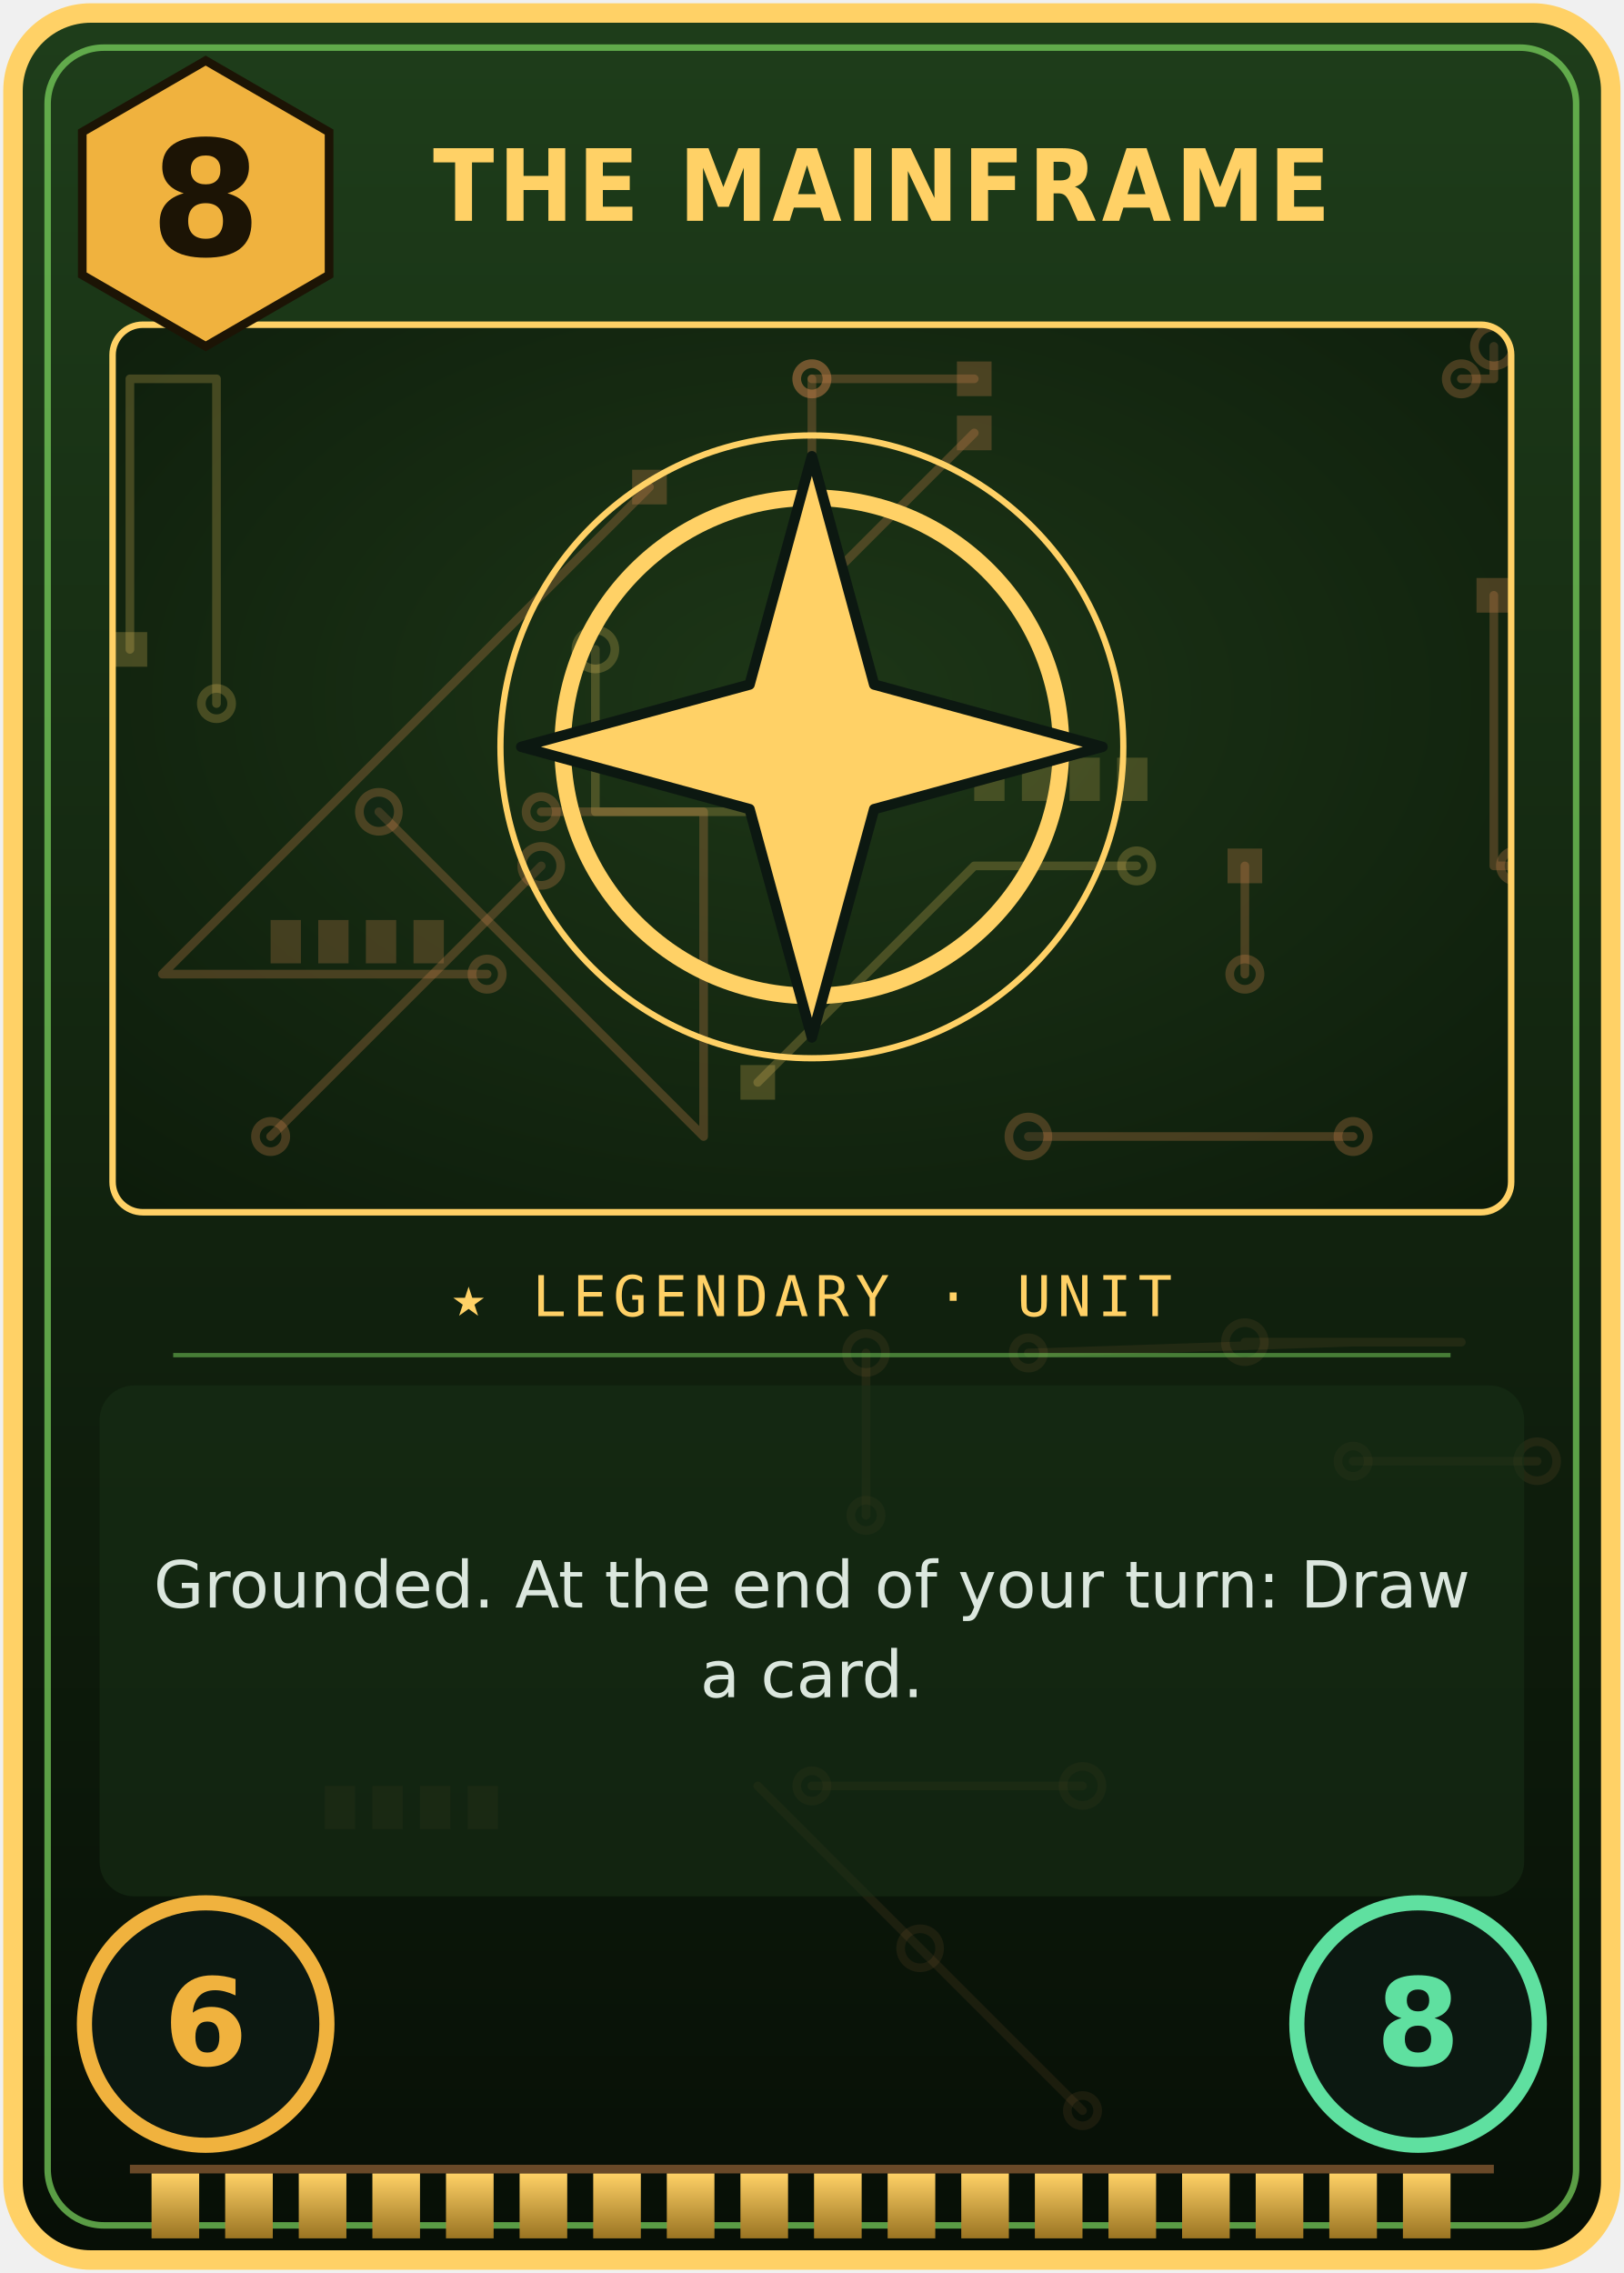
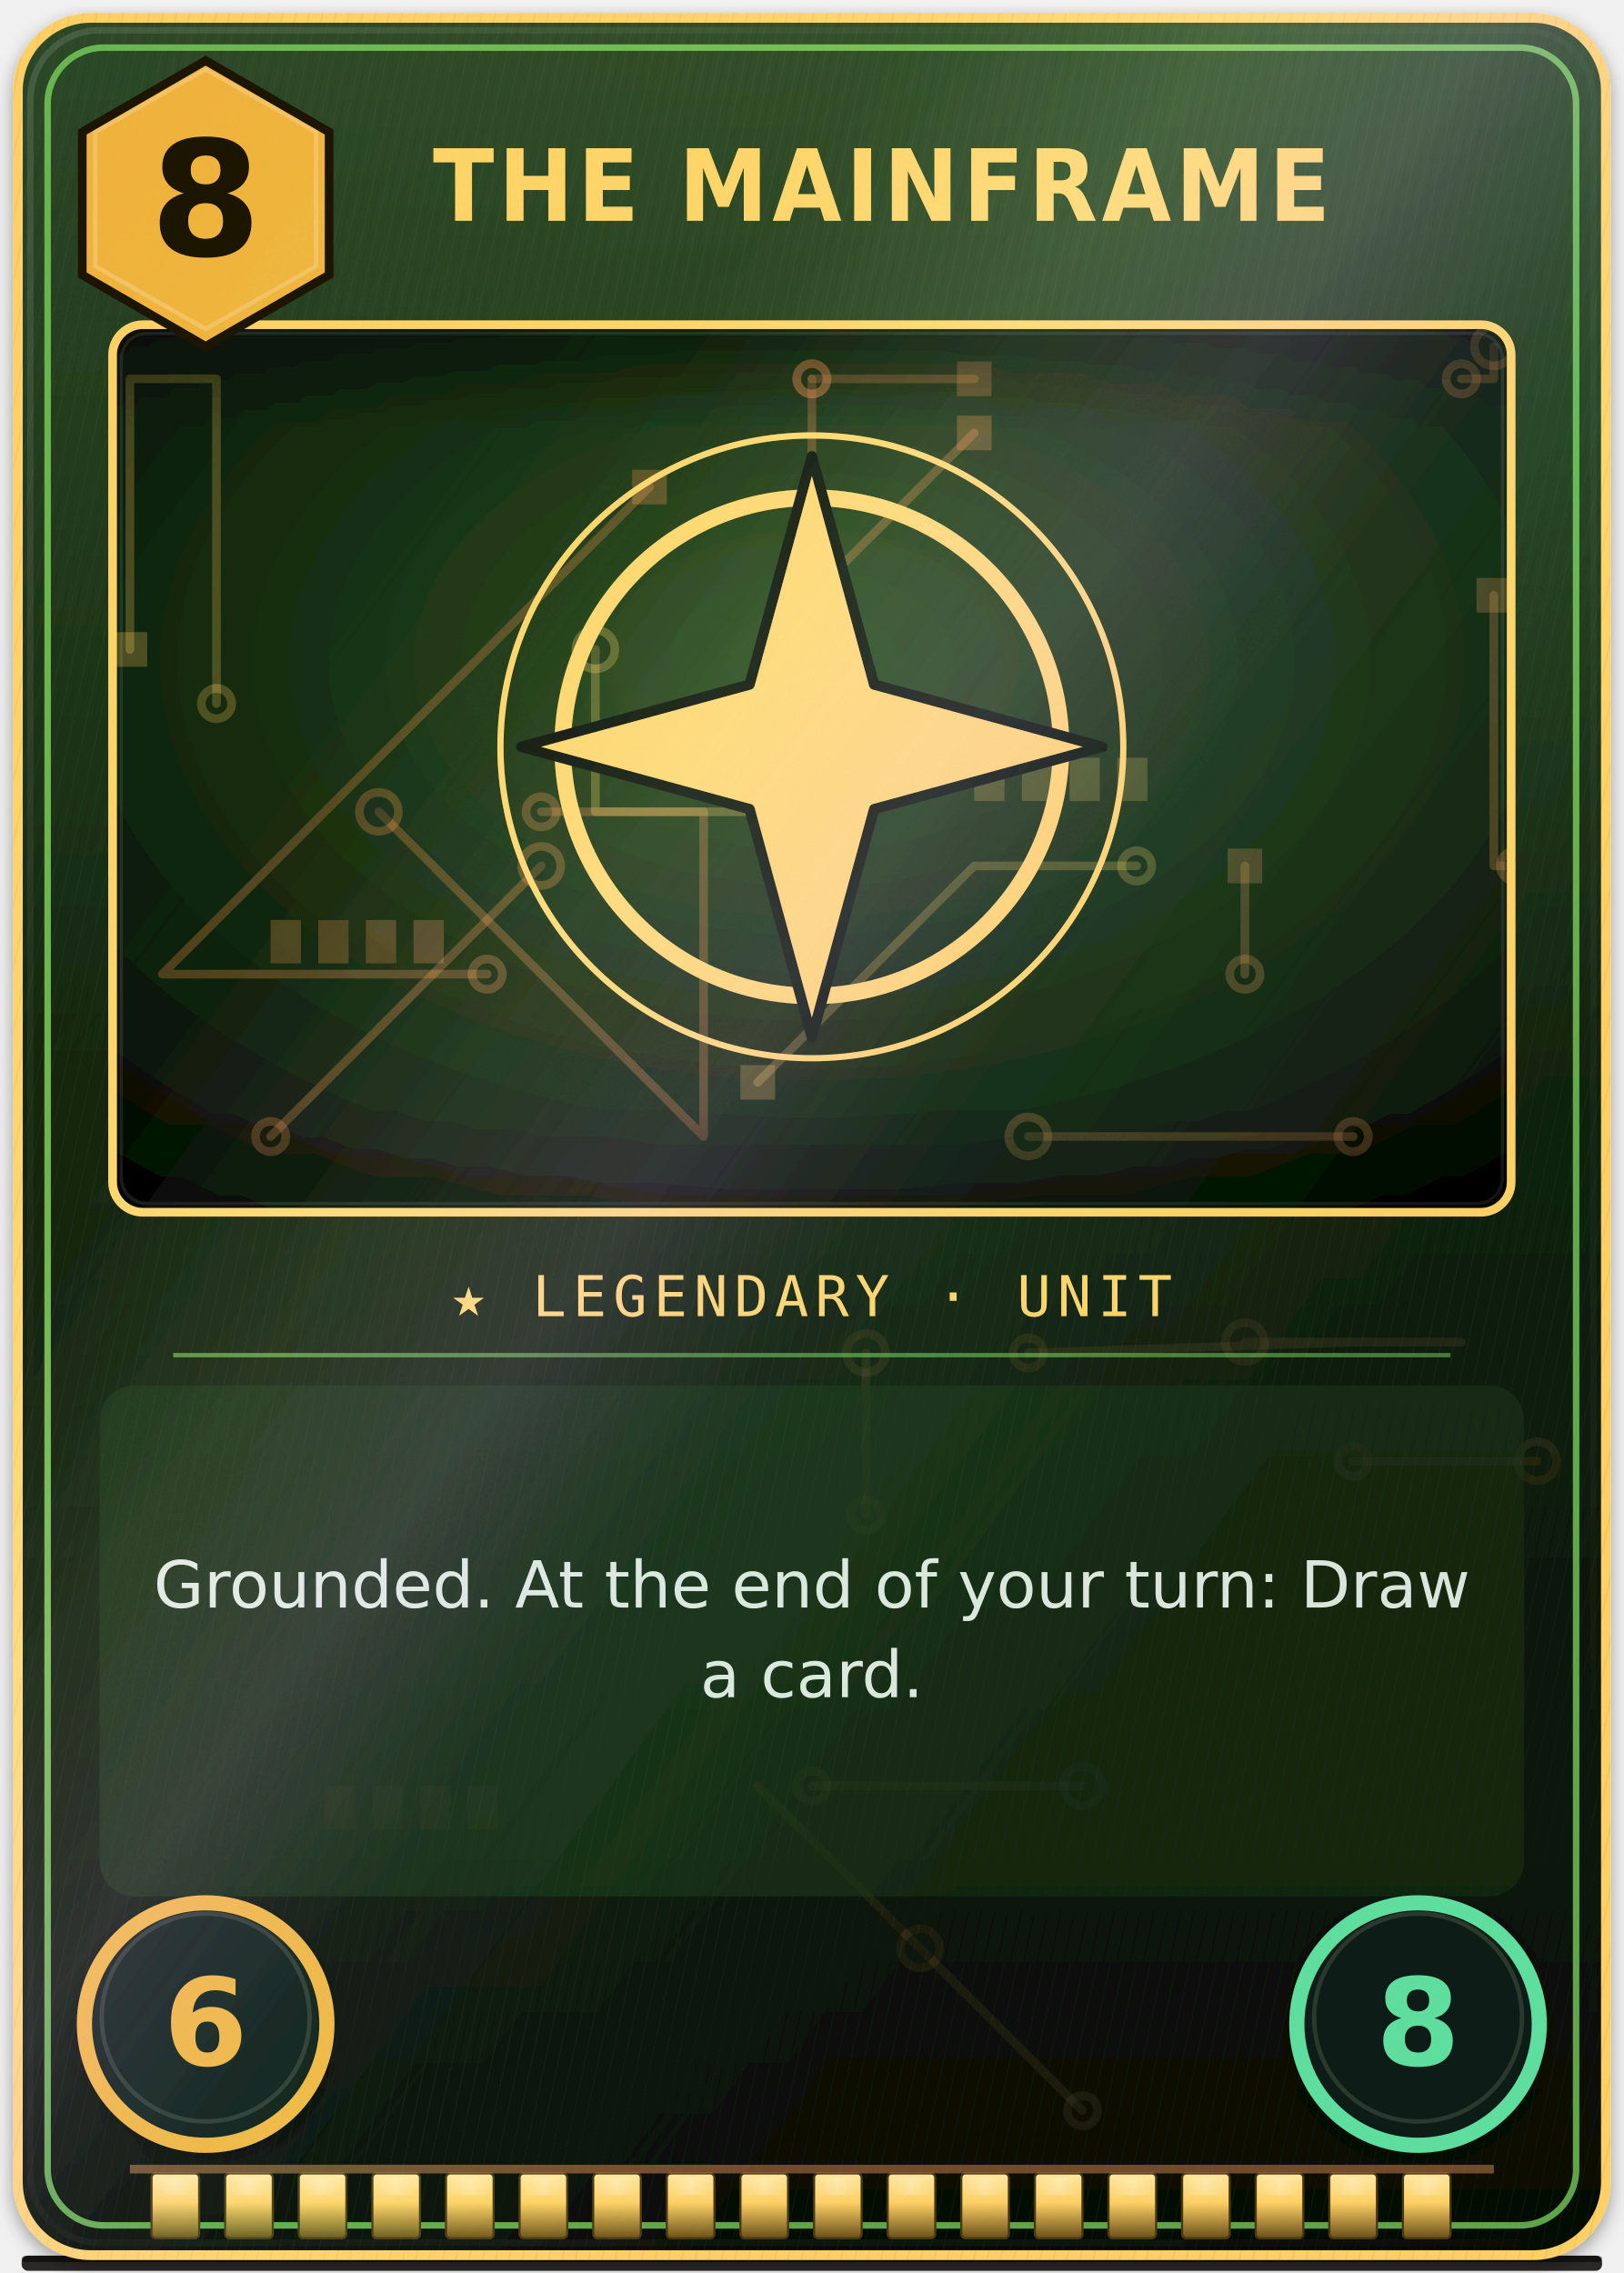
<svg xmlns="http://www.w3.org/2000/svg" width="750" height="1050" viewBox="0 0 750 1050">
  <defs>
+     <filter id="cardDrop" x="-6%" y="-3%" width="112%" height="110%" color-interpolation-filters="sRGB">
+       <feDropShadow dx="0" dy="10" stdDeviation="14" flood-color="#000" flood-opacity="0.5" />
+       <feDropShadow dx="0" dy="3" stdDeviation="4" flood-color="#000" flood-opacity="0.35" />
+     </filter>
+     <filter id="paperGrain" x="0" y="0" width="100%" height="100%">
+       <feTurbulence type="fractalNoise" baseFrequency="0.72" numOctaves="4" seed="17" result="n" />
+       <feColorMatrix in="n" type="matrix" values="0 0 0 0 0.48  0 0 0 0 0.42  0 0 0 0 0.36  0 0 0 0.07 0" result="g" />
+       <feBlend in="SourceGraphic" in2="g" mode="multiply" />
+     </filter>
+     <filter id="artDepth" x="-8%" y="-8%" width="116%" height="116%">
+       <feGaussianBlur in="SourceAlpha" stdDeviation="6" result="blur" />
+       <feOffset dy="4" result="off" />
+       <feFlood flood-color="#000" flood-opacity="0.45" />
+       <feComposite in2="off" operator="in" result="sh" />
+       <feMerge>
+         <feMergeNode in="sh" />
+         <feMergeNode in="SourceGraphic" />
+       </feMerge>
+     </filter>
    <linearGradient id="bggrad" x1="0" y1="0" x2="0" y2="1">
-       <stop offset="0" stop-color="#1e3d1a" />
-       <stop offset="0.5" stop-color="#12240f" />
-       <stop offset="1" stop-color="#070f06" />
-     </linearGradient>
-     <radialGradient id="artgrad" cx="0.5" cy="0.42" r="0.75">
-       <stop offset="0" stop-color="#1d3617" />
-       <stop offset="1" stop-color="#0d1c0b" />
+       <stop offset="0" stop-color="#2c4928" />
+       <stop offset="0.45" stop-color="#12240f" />
+       <stop offset="1" stop-color="#060c05" />
+     </linearGradient>
+     <linearGradient id="bevelHi" x1="0" y1="0" x2="1" y2="1">
+       <stop offset="0" stop-color="#fff" stop-opacity="0.22" />
+       <stop offset="0.35" stop-color="#fff" stop-opacity="0" />
+       <stop offset="1" stop-color="#000" stop-opacity="0.28" />
+     </linearGradient>
+     <radialGradient id="artgrad" cx="0.5" cy="0.38" r="0.82">
+       <stop offset="0" stop-color="#26461e" />
+       <stop offset="0.7" stop-color="#0d1c0b" />
+       <stop offset="1" stop-color="#0812NaN" />
    </radialGradient>
+     <linearGradient id="artInset" x1="0" y1="0" x2="0" y2="1">
+       <stop offset="0" stop-color="#000" stop-opacity="0.38" />
+       <stop offset="0.12" stop-color="#000" stop-opacity="0" />
+       <stop offset="0.88" stop-color="#000" stop-opacity="0" />
+       <stop offset="1" stop-color="#000" stop-opacity="0.42" />
+     </linearGradient>
    <linearGradient id="guldgrad" x1="0" y1="0" x2="0" y2="1">
-       <stop offset="0" stop-color="#ffd166" />
-       <stop offset="1" stop-color="#9a7422" />
-     </linearGradient>
+       <stop offset="0" stop-color="#ffe9a0" />
+       <stop offset="0.45" stop-color="#ffd166" />
+       <stop offset="1" stop-color="#6a5018" />
+     </linearGradient>
+     <linearGradient id="guldShine" x1="0" y1="0" x2="1" y2="0">
+       <stop offset="0" stop-color="#fff" stop-opacity="0" />
+       <stop offset="0.5" stop-color="#fff" stop-opacity="0.45" />
+       <stop offset="1" stop-color="#fff" stop-opacity="0" />
+     </linearGradient>
+     <linearGradient id="gloss" x1="0" y1="0" x2="1" y2="1">
+       <stop offset="0.28" stop-color="#fff" stop-opacity="0" />
+       <stop offset="0.46" stop-color="#fff" stop-opacity="0.16" />
+       <stop offset="0.54" stop-color="#fff" stop-opacity="0.06" />
+       <stop offset="0.72" stop-color="#fff" stop-opacity="0" />
+     </linearGradient>
+     <pattern id="fiber" width="6" height="6" patternUnits="userSpaceOnUse" patternTransform="rotate(12)">
+       <line x1="0" y1="0" x2="0" y2="6" stroke="#fff" stroke-width="0.6" opacity="0.04" />
+       <line x1="3" y1="0" x2="3" y2="6" stroke="#000" stroke-width="0.5" opacity="0.06" />
+     </pattern>
    <clipPath id="artclip">
      <rect x="52" y="150" width="646" height="410" rx="14" />
    </clipPath>
+     <clipPath id="cardclip">
+       <rect x="6" y="6" width="738" height="1038" rx="36" />
+     </clipPath>
+     <linearGradient id="foil" x1="0" y1="0" x2="1" y2="1">
+       <stop offset="0%" stop-color="#ffd166" stop-opacity="0" />
+       <stop offset="38%" stop-color="#fff4d0" stop-opacity="0.42" />
+       <stop offset="48%" stop-color="#c07bff" stop-opacity="0.32" />
+       <stop offset="58%" stop-color="#5fe0a0" stop-opacity="0.28" />
+       <stop offset="72%" stop-color="#ffd166" stop-opacity="0" />
+     </linearGradient>
  </defs>
-   <rect x="6" y="6" width="738" height="1038" rx="36" fill="url(#bggrad)" stroke="#ffd166" stroke-width="9" />
-   <rect x="22" y="22" width="706" height="1006" rx="26" fill="none" stroke="#7dd960" stroke-width="3" opacity="0.7" />
-   <circle cx="475" cy="625" r="7" fill="none" stroke="#c9814a" stroke-width="4" opacity="0.1" />
-   <path d="M 475 625 L 625 620 L 675 620 L 575 620" fill="none" stroke="#c9814a" stroke-width="4" stroke-linecap="round" stroke-linejoin="round" opacity="0.1" />
-   <circle cx="575" cy="620" r="9" fill="#122419" stroke="#c9814a" stroke-width="4" opacity="0.1" />
-   <circle cx="400" cy="700" r="7" fill="none" stroke="#c9814a" stroke-width="4" opacity="0.1" />
-   <path d="M 400 700 L 400 625" fill="none" stroke="#c9814a" stroke-width="4" stroke-linecap="round" stroke-linejoin="round" opacity="0.1" />
-   <circle cx="400" cy="625" r="9" fill="#122419" stroke="#c9814a" stroke-width="4" opacity="0.1" />
-   <circle cx="375" cy="825" r="7" fill="none" stroke="#c9814a" stroke-width="4" opacity="0.1" />
-   <path d="M 375 825 L 500 825" fill="none" stroke="#c9814a" stroke-width="4" stroke-linecap="round" stroke-linejoin="round" opacity="0.1" />
-   <circle cx="500" cy="825" r="9" fill="#122419" stroke="#c9814a" stroke-width="4" opacity="0.1" />
-   <circle cx="500" cy="975" r="7" fill="none" stroke="#c9814a" stroke-width="4" opacity="0.1" />
-   <path d="M 500 975 L 350 825 L 425 900" fill="none" stroke="#c9814a" stroke-width="4" stroke-linecap="round" stroke-linejoin="round" opacity="0.1" />
-   <circle cx="425" cy="900" r="9" fill="#122419" stroke="#c9814a" stroke-width="4" opacity="0.1" />
-   <circle cx="625" cy="675" r="7" fill="none" stroke="#c9814a" stroke-width="4" opacity="0.1" />
-   <path d="M 625 675 L 710 675" fill="none" stroke="#c9814a" stroke-width="4" stroke-linecap="round" stroke-linejoin="round" opacity="0.1" />
-   <circle cx="710" cy="675" r="9" fill="#122419" stroke="#c9814a" stroke-width="4" opacity="0.1" />
-   <rect x="150" y="825" width="14" height="20" fill="#c9814a" opacity="0.09" />
-   <rect x="172" y="825" width="14" height="20" fill="#c9814a" opacity="0.09" />
-   <rect x="194" y="825" width="14" height="20" fill="#c9814a" opacity="0.09" />
-   <rect x="216" y="825" width="14" height="20" fill="#c9814a" opacity="0.09" />
-   <g clip-path="url(#artclip)">
-     <rect x="52" y="150" width="646" height="410" fill="url(#artgrad)" />
-     <circle cx="575" cy="450" r="7" fill="none" stroke="#c9814a" stroke-width="4" opacity="0.3" />
-     <path d="M 575 450 L 575 400" fill="none" stroke="#c9814a" stroke-width="4" stroke-linecap="round" stroke-linejoin="round" opacity="0.3" />
-     <rect x="567" y="392" width="16" height="16" fill="#c9814a" opacity="0.3" />
-     <circle cx="700" cy="400" r="7" fill="none" stroke="#c9814a" stroke-width="4" opacity="0.3" />
-     <path d="M 700 400 L 690 400 L 690 275" fill="none" stroke="#c9814a" stroke-width="4" stroke-linecap="round" stroke-linejoin="round" opacity="0.3" />
-     <rect x="682" y="267" width="16" height="16" fill="#c9814a" opacity="0.3" />
-     <circle cx="250" cy="375" r="7" fill="none" stroke="#c9814a" stroke-width="4" opacity="0.3" />
-     <path d="M 250 375 L 325 375 L 325 525 L 175 375" fill="none" stroke="#c9814a" stroke-width="4" stroke-linecap="round" stroke-linejoin="round" opacity="0.3" />
-     <circle cx="175" cy="375" r="9" fill="#122419" stroke="#c9814a" stroke-width="4" opacity="0.3" />
-     <circle cx="375" cy="175" r="7" fill="none" stroke="#c9814a" stroke-width="4" opacity="0.3" />
-     <path d="M 375 175 L 450 175" fill="none" stroke="#c9814a" stroke-width="4" stroke-linecap="round" stroke-linejoin="round" opacity="0.3" />
-     <rect x="442" y="167" width="16" height="16" fill="#c9814a" opacity="0.3" />
-     <circle cx="375" cy="175" r="7" fill="none" stroke="#c9814a" stroke-width="4" opacity="0.3" />
-     <path d="M 375 175 L 375 275 L 450 200" fill="none" stroke="#c9814a" stroke-width="4" stroke-linecap="round" stroke-linejoin="round" opacity="0.3" />
-     <rect x="442" y="192" width="16" height="16" fill="#c9814a" opacity="0.3" />
-     <circle cx="225" cy="450" r="7" fill="none" stroke="#c9814a" stroke-width="4" opacity="0.3" />
-     <path d="M 225 450 L 75 450 L 150 375 L 300 225" fill="none" stroke="#c9814a" stroke-width="4" stroke-linecap="round" stroke-linejoin="round" opacity="0.3" />
-     <rect x="292" y="217" width="16" height="16" fill="#c9814a" opacity="0.3" />
-     <circle cx="675" cy="175" r="7" fill="none" stroke="#c9814a" stroke-width="4" opacity="0.3" />
-     <path d="M 675 175 L 690 175 L 690 160" fill="none" stroke="#c9814a" stroke-width="4" stroke-linecap="round" stroke-linejoin="round" opacity="0.3" />
-     <circle cx="690" cy="160" r="9" fill="#122419" stroke="#c9814a" stroke-width="4" opacity="0.3" />
-     <circle cx="625" cy="525" r="7" fill="none" stroke="#c9814a" stroke-width="4" opacity="0.3" />
-     <path d="M 625 525 L 475 525" fill="none" stroke="#c9814a" stroke-width="4" stroke-linecap="round" stroke-linejoin="round" opacity="0.3" />
-     <circle cx="475" cy="525" r="9" fill="#122419" stroke="#c9814a" stroke-width="4" opacity="0.3" />
-     <circle cx="125" cy="525" r="7" fill="none" stroke="#c9814a" stroke-width="4" opacity="0.3" />
-     <path d="M 125 525 L 250 400" fill="none" stroke="#c9814a" stroke-width="4" stroke-linecap="round" stroke-linejoin="round" opacity="0.3" />
-     <circle cx="250" cy="400" r="9" fill="#122419" stroke="#c9814a" stroke-width="4" opacity="0.3" />
-     <rect x="125" y="425" width="14" height="20" fill="#c9814a" opacity="0.27" />
-     <rect x="147" y="425" width="14" height="20" fill="#c9814a" opacity="0.27" />
-     <rect x="169" y="425" width="14" height="20" fill="#c9814a" opacity="0.27" />
-     <rect x="191" y="425" width="14" height="20" fill="#c9814a" opacity="0.27" />
-     <circle cx="375" cy="275" r="7" fill="none" stroke="#ffd166" stroke-width="4" opacity="0.22" />
-     <path d="M 375 275 L 375 375 L 275 375 L 275 300" fill="none" stroke="#ffd166" stroke-width="4" stroke-linecap="round" stroke-linejoin="round" opacity="0.22" />
-     <circle cx="275" cy="300" r="9" fill="#122419" stroke="#ffd166" stroke-width="4" opacity="0.22" />
-     <circle cx="100" cy="325" r="7" fill="none" stroke="#ffd166" stroke-width="4" opacity="0.22" />
-     <path d="M 100 325 L 100 175 L 60 175 L 60 300" fill="none" stroke="#ffd166" stroke-width="4" stroke-linecap="round" stroke-linejoin="round" opacity="0.22" />
-     <rect x="52" y="292" width="16" height="16" fill="#ffd166" opacity="0.22" />
-     <circle cx="525" cy="400" r="7" fill="none" stroke="#ffd166" stroke-width="4" opacity="0.22" />
-     <path d="M 525 400 L 450 400 L 350 500" fill="none" stroke="#ffd166" stroke-width="4" stroke-linecap="round" stroke-linejoin="round" opacity="0.22" />
-     <rect x="342" y="492" width="16" height="16" fill="#ffd166" opacity="0.22" />
-     <rect x="450" y="350" width="14" height="20" fill="#ffd166" opacity="0.198" />
-     <rect x="472" y="350" width="14" height="20" fill="#ffd166" opacity="0.198" />
-     <rect x="494" y="350" width="14" height="20" fill="#ffd166" opacity="0.198" />
-     <rect x="516" y="350" width="14" height="20" fill="#ffd166" opacity="0.198" />
-     <g transform="translate(375 345) scale(0.959) translate(-375 -345)">
-       <circle cx="375" cy="345" r="120" fill="none" stroke="#ffd166" stroke-width="8" />
-       <circle cx="375" cy="345" r="150" fill="none" stroke="#ffd166" stroke-width="3" />
-       <path d="M 375 205 L 405 315 L 515 345 L 405 375 L 375 485 L 345 375 L 235 345 L 345 315 Z" fill="#ffd166" stroke="#0c1811" stroke-width="5" stroke-linejoin="round" />
+   <rect x="10" y="1042" width="730" height="7" rx="3" fill="#080604" opacity="0.85" />
+   <rect x="10" y="1042" width="730" height="3" rx="2" fill="#735eNaN" opacity="0.5" />
+   <g filter="url(#cardDrop)">
+     <g filter="url(#paperGrain)" clip-path="url(#cardclip)">
+       <rect x="6" y="6" width="738" height="1038" rx="36" fill="url(#bggrad)" stroke="#ffd166" stroke-width="9" />
+       <rect x="6" y="6" width="738" height="1038" rx="36" fill="url(#fiber)" />
+       <rect x="22" y="22" width="706" height="1006" rx="26" fill="none" stroke="#7dd960" stroke-width="3" opacity="0.75" />
+       <rect x="14" y="14" width="722" height="1022" rx="32" fill="none" stroke="url(#bevelHi)" stroke-width="3" opacity="0.55" />
+       <circle cx="475" cy="625" r="7" fill="none" stroke="#c9814a" stroke-width="4" opacity="0.1" />
+       <path d="M 475 625 L 625 620 L 675 620 L 575 620" fill="none" stroke="#c9814a" stroke-width="4" stroke-linecap="round" stroke-linejoin="round" opacity="0.1" />
+       <circle cx="575" cy="620" r="9" fill="#122419" stroke="#c9814a" stroke-width="4" opacity="0.1" />
+       <circle cx="400" cy="700" r="7" fill="none" stroke="#c9814a" stroke-width="4" opacity="0.1" />
+       <path d="M 400 700 L 400 625" fill="none" stroke="#c9814a" stroke-width="4" stroke-linecap="round" stroke-linejoin="round" opacity="0.1" />
+       <circle cx="400" cy="625" r="9" fill="#122419" stroke="#c9814a" stroke-width="4" opacity="0.1" />
+       <circle cx="375" cy="825" r="7" fill="none" stroke="#c9814a" stroke-width="4" opacity="0.1" />
+       <path d="M 375 825 L 500 825" fill="none" stroke="#c9814a" stroke-width="4" stroke-linecap="round" stroke-linejoin="round" opacity="0.1" />
+       <circle cx="500" cy="825" r="9" fill="#122419" stroke="#c9814a" stroke-width="4" opacity="0.1" />
+       <circle cx="500" cy="975" r="7" fill="none" stroke="#c9814a" stroke-width="4" opacity="0.1" />
+       <path d="M 500 975 L 350 825 L 425 900" fill="none" stroke="#c9814a" stroke-width="4" stroke-linecap="round" stroke-linejoin="round" opacity="0.1" />
+       <circle cx="425" cy="900" r="9" fill="#122419" stroke="#c9814a" stroke-width="4" opacity="0.1" />
+       <circle cx="625" cy="675" r="7" fill="none" stroke="#c9814a" stroke-width="4" opacity="0.1" />
+       <path d="M 625 675 L 710 675" fill="none" stroke="#c9814a" stroke-width="4" stroke-linecap="round" stroke-linejoin="round" opacity="0.1" />
+       <circle cx="710" cy="675" r="9" fill="#122419" stroke="#c9814a" stroke-width="4" opacity="0.1" />
+       <rect x="150" y="825" width="14" height="20" fill="#c9814a" opacity="0.09" />
+       <rect x="172" y="825" width="14" height="20" fill="#c9814a" opacity="0.09" />
+       <rect x="194" y="825" width="14" height="20" fill="#c9814a" opacity="0.09" />
+       <rect x="216" y="825" width="14" height="20" fill="#c9814a" opacity="0.09" />
+       <g clip-path="url(#artclip)" filter="url(#artDepth)">
+         <rect x="52" y="150" width="646" height="410" fill="url(#artgrad)" />
+         <circle cx="575" cy="450" r="7" fill="none" stroke="#c9814a" stroke-width="4" opacity="0.3" />
+         <path d="M 575 450 L 575 400" fill="none" stroke="#c9814a" stroke-width="4" stroke-linecap="round" stroke-linejoin="round" opacity="0.3" />
+         <rect x="567" y="392" width="16" height="16" fill="#c9814a" opacity="0.3" />
+         <circle cx="700" cy="400" r="7" fill="none" stroke="#c9814a" stroke-width="4" opacity="0.3" />
+         <path d="M 700 400 L 690 400 L 690 275" fill="none" stroke="#c9814a" stroke-width="4" stroke-linecap="round" stroke-linejoin="round" opacity="0.3" />
+         <rect x="682" y="267" width="16" height="16" fill="#c9814a" opacity="0.3" />
+         <circle cx="250" cy="375" r="7" fill="none" stroke="#c9814a" stroke-width="4" opacity="0.3" />
+         <path d="M 250 375 L 325 375 L 325 525 L 175 375" fill="none" stroke="#c9814a" stroke-width="4" stroke-linecap="round" stroke-linejoin="round" opacity="0.3" />
+         <circle cx="175" cy="375" r="9" fill="#122419" stroke="#c9814a" stroke-width="4" opacity="0.3" />
+         <circle cx="375" cy="175" r="7" fill="none" stroke="#c9814a" stroke-width="4" opacity="0.3" />
+         <path d="M 375 175 L 450 175" fill="none" stroke="#c9814a" stroke-width="4" stroke-linecap="round" stroke-linejoin="round" opacity="0.3" />
+         <rect x="442" y="167" width="16" height="16" fill="#c9814a" opacity="0.3" />
+         <circle cx="375" cy="175" r="7" fill="none" stroke="#c9814a" stroke-width="4" opacity="0.3" />
+         <path d="M 375 175 L 375 275 L 450 200" fill="none" stroke="#c9814a" stroke-width="4" stroke-linecap="round" stroke-linejoin="round" opacity="0.3" />
+         <rect x="442" y="192" width="16" height="16" fill="#c9814a" opacity="0.3" />
+         <circle cx="225" cy="450" r="7" fill="none" stroke="#c9814a" stroke-width="4" opacity="0.3" />
+         <path d="M 225 450 L 75 450 L 150 375 L 300 225" fill="none" stroke="#c9814a" stroke-width="4" stroke-linecap="round" stroke-linejoin="round" opacity="0.3" />
+         <rect x="292" y="217" width="16" height="16" fill="#c9814a" opacity="0.3" />
+         <circle cx="675" cy="175" r="7" fill="none" stroke="#c9814a" stroke-width="4" opacity="0.3" />
+         <path d="M 675 175 L 690 175 L 690 160" fill="none" stroke="#c9814a" stroke-width="4" stroke-linecap="round" stroke-linejoin="round" opacity="0.3" />
+         <circle cx="690" cy="160" r="9" fill="#122419" stroke="#c9814a" stroke-width="4" opacity="0.3" />
+         <circle cx="625" cy="525" r="7" fill="none" stroke="#c9814a" stroke-width="4" opacity="0.3" />
+         <path d="M 625 525 L 475 525" fill="none" stroke="#c9814a" stroke-width="4" stroke-linecap="round" stroke-linejoin="round" opacity="0.3" />
+         <circle cx="475" cy="525" r="9" fill="#122419" stroke="#c9814a" stroke-width="4" opacity="0.3" />
+         <circle cx="125" cy="525" r="7" fill="none" stroke="#c9814a" stroke-width="4" opacity="0.3" />
+         <path d="M 125 525 L 250 400" fill="none" stroke="#c9814a" stroke-width="4" stroke-linecap="round" stroke-linejoin="round" opacity="0.3" />
+         <circle cx="250" cy="400" r="9" fill="#122419" stroke="#c9814a" stroke-width="4" opacity="0.3" />
+         <rect x="125" y="425" width="14" height="20" fill="#c9814a" opacity="0.27" />
+         <rect x="147" y="425" width="14" height="20" fill="#c9814a" opacity="0.27" />
+         <rect x="169" y="425" width="14" height="20" fill="#c9814a" opacity="0.27" />
+         <rect x="191" y="425" width="14" height="20" fill="#c9814a" opacity="0.27" />
+         <circle cx="375" cy="275" r="7" fill="none" stroke="#ffd166" stroke-width="4" opacity="0.22" />
+         <path d="M 375 275 L 375 375 L 275 375 L 275 300" fill="none" stroke="#ffd166" stroke-width="4" stroke-linecap="round" stroke-linejoin="round" opacity="0.22" />
+         <circle cx="275" cy="300" r="9" fill="#122419" stroke="#ffd166" stroke-width="4" opacity="0.22" />
+         <circle cx="100" cy="325" r="7" fill="none" stroke="#ffd166" stroke-width="4" opacity="0.22" />
+         <path d="M 100 325 L 100 175 L 60 175 L 60 300" fill="none" stroke="#ffd166" stroke-width="4" stroke-linecap="round" stroke-linejoin="round" opacity="0.22" />
+         <rect x="52" y="292" width="16" height="16" fill="#ffd166" opacity="0.22" />
+         <circle cx="525" cy="400" r="7" fill="none" stroke="#ffd166" stroke-width="4" opacity="0.22" />
+         <path d="M 525 400 L 450 400 L 350 500" fill="none" stroke="#ffd166" stroke-width="4" stroke-linecap="round" stroke-linejoin="round" opacity="0.22" />
+         <rect x="342" y="492" width="16" height="16" fill="#ffd166" opacity="0.22" />
+         <rect x="450" y="350" width="14" height="20" fill="#ffd166" opacity="0.198" />
+         <rect x="472" y="350" width="14" height="20" fill="#ffd166" opacity="0.198" />
+         <rect x="494" y="350" width="14" height="20" fill="#ffd166" opacity="0.198" />
+         <rect x="516" y="350" width="14" height="20" fill="#ffd166" opacity="0.198" />
+         <g transform="translate(375 345) scale(0.959) translate(-375 -345)">
+           <circle cx="375" cy="345" r="120" fill="none" stroke="#ffd166" stroke-width="8" />
+           <circle cx="375" cy="345" r="150" fill="none" stroke="#ffd166" stroke-width="3" />
+           <path d="M 375 205 L 405 315 L 515 345 L 405 375 L 375 485 L 345 375 L 235 345 L 345 315 Z" fill="#ffd166" stroke="#0c1811" stroke-width="5" stroke-linejoin="round" />
+         </g>
+         <rect x="52" y="150" width="646" height="410" fill="url(#artInset)" />
+       </g>
+       <rect x="52" y="150" width="646" height="410" rx="14" fill="none" stroke="#ffd166" stroke-width="4" />
+       <rect x="56" y="154" width="638" height="402" rx="12" fill="none" stroke="#fff" stroke-width="1.5" opacity="0.08" />
+       <text x="200" y="102" font-family="DejaVu Sans Condensed" font-weight="bold" font-size="46" letter-spacing="2" fill="#ffd166">THE MAINFRAME</text>
+       <polygon points="95,28 152,61 152,127 95,160 38,127 38,61" fill="#f0b23e" stroke="#1c1405" stroke-width="4" />
+       <polygon points="95,32 146,61 146,123 95,152 44,123 44,61" fill="none" stroke="#fff" stroke-width="2" opacity="0.2" />
+       <text x="95" y="118" text-anchor="middle" font-family="DejaVu Sans" font-weight="bold" font-size="74" fill="#1c1405">8</text>
+       <text x="375" y="608" text-anchor="middle" font-family="DejaVu Sans Mono" font-size="26" letter-spacing="3" fill="#ffd166">★ LEGENDARY · UNIT</text>
+       <line x1="80" y1="626" x2="670" y2="626" stroke="#7dd960" stroke-width="2" opacity="0.5" />
+       <rect x="46" y="640" width="658" height="236" rx="16" fill="#173015" opacity="0.62" />
+       <rect x="50" y="644" width="650" height="214" rx="14" fill="url(#fiber)" opacity="0.35" />
+       <text x="375" y="742.6" text-anchor="middle" font-family="DejaVu Sans" font-size="30" fill="#dbe7de">Grounded. At the end of your turn: Draw</text>
+       <text x="375" y="784.0" text-anchor="middle" font-family="DejaVu Sans" font-size="30" fill="#dbe7de">a card.</text>
+       <g filter="url(#cardDrop)">
+         <circle cx="95" cy="935" r="56" fill="#0f1f12" stroke="#f0b23e" stroke-width="7" />
+         <circle cx="95" cy="932" r="48" fill="none" stroke="#fff" stroke-width="2" opacity="0.12" />
+         <text x="95" y="954" text-anchor="middle" font-family="DejaVu Sans" font-weight="bold" font-size="56" fill="#f0b23e">6</text>
+         <circle cx="655" cy="935" r="56" fill="#0f1f12" stroke="#5fe0a0" stroke-width="7" />
+         <circle cx="655" cy="932" r="48" fill="none" stroke="#fff" stroke-width="2" opacity="0.12" />
+         <text x="655" y="954" text-anchor="middle" font-family="DejaVu Sans" font-weight="bold" font-size="56" fill="#5fe0a0">8</text>
+       </g>
+       <rect x="70" y="1004" width="22" height="30" rx="2" fill="url(#guldgrad)" stroke="#4a3810" stroke-width="1" />
+       <rect x="72" y="1006" width="18" height="8" rx="1" fill="url(#guldShine)" opacity="0.55" />
+       <rect x="104" y="1004" width="22" height="30" rx="2" fill="url(#guldgrad)" stroke="#4a3810" stroke-width="1" />
+       <rect x="106" y="1006" width="18" height="8" rx="1" fill="url(#guldShine)" opacity="0.55" />
+       <rect x="138" y="1004" width="22" height="30" rx="2" fill="url(#guldgrad)" stroke="#4a3810" stroke-width="1" />
+       <rect x="140" y="1006" width="18" height="8" rx="1" fill="url(#guldShine)" opacity="0.55" />
+       <rect x="172" y="1004" width="22" height="30" rx="2" fill="url(#guldgrad)" stroke="#4a3810" stroke-width="1" />
+       <rect x="174" y="1006" width="18" height="8" rx="1" fill="url(#guldShine)" opacity="0.55" />
+       <rect x="206" y="1004" width="22" height="30" rx="2" fill="url(#guldgrad)" stroke="#4a3810" stroke-width="1" />
+       <rect x="208" y="1006" width="18" height="8" rx="1" fill="url(#guldShine)" opacity="0.55" />
+       <rect x="240" y="1004" width="22" height="30" rx="2" fill="url(#guldgrad)" stroke="#4a3810" stroke-width="1" />
+       <rect x="242" y="1006" width="18" height="8" rx="1" fill="url(#guldShine)" opacity="0.55" />
+       <rect x="274" y="1004" width="22" height="30" rx="2" fill="url(#guldgrad)" stroke="#4a3810" stroke-width="1" />
+       <rect x="276" y="1006" width="18" height="8" rx="1" fill="url(#guldShine)" opacity="0.55" />
+       <rect x="308" y="1004" width="22" height="30" rx="2" fill="url(#guldgrad)" stroke="#4a3810" stroke-width="1" />
+       <rect x="310" y="1006" width="18" height="8" rx="1" fill="url(#guldShine)" opacity="0.55" />
+       <rect x="342" y="1004" width="22" height="30" rx="2" fill="url(#guldgrad)" stroke="#4a3810" stroke-width="1" />
+       <rect x="344" y="1006" width="18" height="8" rx="1" fill="url(#guldShine)" opacity="0.55" />
+       <rect x="376" y="1004" width="22" height="30" rx="2" fill="url(#guldgrad)" stroke="#4a3810" stroke-width="1" />
+       <rect x="378" y="1006" width="18" height="8" rx="1" fill="url(#guldShine)" opacity="0.55" />
+       <rect x="410" y="1004" width="22" height="30" rx="2" fill="url(#guldgrad)" stroke="#4a3810" stroke-width="1" />
+       <rect x="412" y="1006" width="18" height="8" rx="1" fill="url(#guldShine)" opacity="0.55" />
+       <rect x="444" y="1004" width="22" height="30" rx="2" fill="url(#guldgrad)" stroke="#4a3810" stroke-width="1" />
+       <rect x="446" y="1006" width="18" height="8" rx="1" fill="url(#guldShine)" opacity="0.55" />
+       <rect x="478" y="1004" width="22" height="30" rx="2" fill="url(#guldgrad)" stroke="#4a3810" stroke-width="1" />
+       <rect x="480" y="1006" width="18" height="8" rx="1" fill="url(#guldShine)" opacity="0.55" />
+       <rect x="512" y="1004" width="22" height="30" rx="2" fill="url(#guldgrad)" stroke="#4a3810" stroke-width="1" />
+       <rect x="514" y="1006" width="18" height="8" rx="1" fill="url(#guldShine)" opacity="0.55" />
+       <rect x="546" y="1004" width="22" height="30" rx="2" fill="url(#guldgrad)" stroke="#4a3810" stroke-width="1" />
+       <rect x="548" y="1006" width="18" height="8" rx="1" fill="url(#guldShine)" opacity="0.55" />
+       <rect x="580" y="1004" width="22" height="30" rx="2" fill="url(#guldgrad)" stroke="#4a3810" stroke-width="1" />
+       <rect x="582" y="1006" width="18" height="8" rx="1" fill="url(#guldShine)" opacity="0.55" />
+       <rect x="614" y="1004" width="22" height="30" rx="2" fill="url(#guldgrad)" stroke="#4a3810" stroke-width="1" />
+       <rect x="616" y="1006" width="18" height="8" rx="1" fill="url(#guldShine)" opacity="0.55" />
+       <rect x="648" y="1004" width="22" height="30" rx="2" fill="url(#guldgrad)" stroke="#4a3810" stroke-width="1" />
+       <rect x="650" y="1006" width="18" height="8" rx="1" fill="url(#guldShine)" opacity="0.55" />
+       <rect x="60" y="1000" width="630" height="4" fill="#c9814a" opacity="0.55" />
+       <rect x="6" y="6" width="738" height="1038" rx="36" fill="url(#gloss)" opacity="0.85" />
+       <rect x="6" y="6" width="738" height="1038" rx="36" fill="url(#foil)" opacity="0.55" style="mix-blend-mode:overlay" />
    </g>
  </g>
-   <rect x="52" y="150" width="646" height="410" rx="14" fill="none" stroke="#ffd166" stroke-width="3" />
-   <text x="200" y="102" font-family="DejaVu Sans Condensed" font-weight="bold" font-size="46" letter-spacing="2" fill="#ffd166">THE MAINFRAME</text>
-   <polygon points="95,28 152,61 152,127 95,160 38,127 38,61" fill="#f0b23e" stroke="#1c1405" stroke-width="4" />
-   <text x="95" y="118" text-anchor="middle" font-family="DejaVu Sans" font-weight="bold" font-size="74" fill="#1c1405">8</text>
-   <text x="375" y="608" text-anchor="middle" font-family="DejaVu Sans Mono" font-size="26" letter-spacing="3" fill="#ffd166">★ LEGENDARY · UNIT</text>
-   <line x1="80" y1="626" x2="670" y2="626" stroke="#7dd960" stroke-width="2" opacity="0.5" />
-   <rect x="46" y="640" width="658" height="236" rx="16" fill="#173015" opacity="0.55" />
-   <text x="375" y="742.6" text-anchor="middle" font-family="DejaVu Sans" font-size="30" fill="#dbe7de">Grounded. At the end of your turn: Draw</text>
-   <text x="375" y="784.0" text-anchor="middle" font-family="DejaVu Sans" font-size="30" fill="#dbe7de">a card.</text>
-   <circle cx="95" cy="935" r="56" fill="#0c1811" stroke="#f0b23e" stroke-width="7" />
-   <text x="95" y="954" text-anchor="middle" font-family="DejaVu Sans" font-weight="bold" font-size="56" fill="#f0b23e">6</text>
-   <circle cx="655" cy="935" r="56" fill="#0c1811" stroke="#5fe0a0" stroke-width="7" />
-   <text x="655" y="954" text-anchor="middle" font-family="DejaVu Sans" font-weight="bold" font-size="56" fill="#5fe0a0">8</text>
-   <rect x="70" y="1004" width="22" height="30" fill="url(#guldgrad)" />
-   <rect x="104" y="1004" width="22" height="30" fill="url(#guldgrad)" />
-   <rect x="138" y="1004" width="22" height="30" fill="url(#guldgrad)" />
-   <rect x="172" y="1004" width="22" height="30" fill="url(#guldgrad)" />
-   <rect x="206" y="1004" width="22" height="30" fill="url(#guldgrad)" />
-   <rect x="240" y="1004" width="22" height="30" fill="url(#guldgrad)" />
-   <rect x="274" y="1004" width="22" height="30" fill="url(#guldgrad)" />
-   <rect x="308" y="1004" width="22" height="30" fill="url(#guldgrad)" />
-   <rect x="342" y="1004" width="22" height="30" fill="url(#guldgrad)" />
-   <rect x="376" y="1004" width="22" height="30" fill="url(#guldgrad)" />
-   <rect x="410" y="1004" width="22" height="30" fill="url(#guldgrad)" />
-   <rect x="444" y="1004" width="22" height="30" fill="url(#guldgrad)" />
-   <rect x="478" y="1004" width="22" height="30" fill="url(#guldgrad)" />
-   <rect x="512" y="1004" width="22" height="30" fill="url(#guldgrad)" />
-   <rect x="546" y="1004" width="22" height="30" fill="url(#guldgrad)" />
-   <rect x="580" y="1004" width="22" height="30" fill="url(#guldgrad)" />
-   <rect x="614" y="1004" width="22" height="30" fill="url(#guldgrad)" />
-   <rect x="648" y="1004" width="22" height="30" fill="url(#guldgrad)" />
-   <rect x="60" y="1000" width="630" height="4" fill="#c9814a" opacity="0.5" />
</svg>
